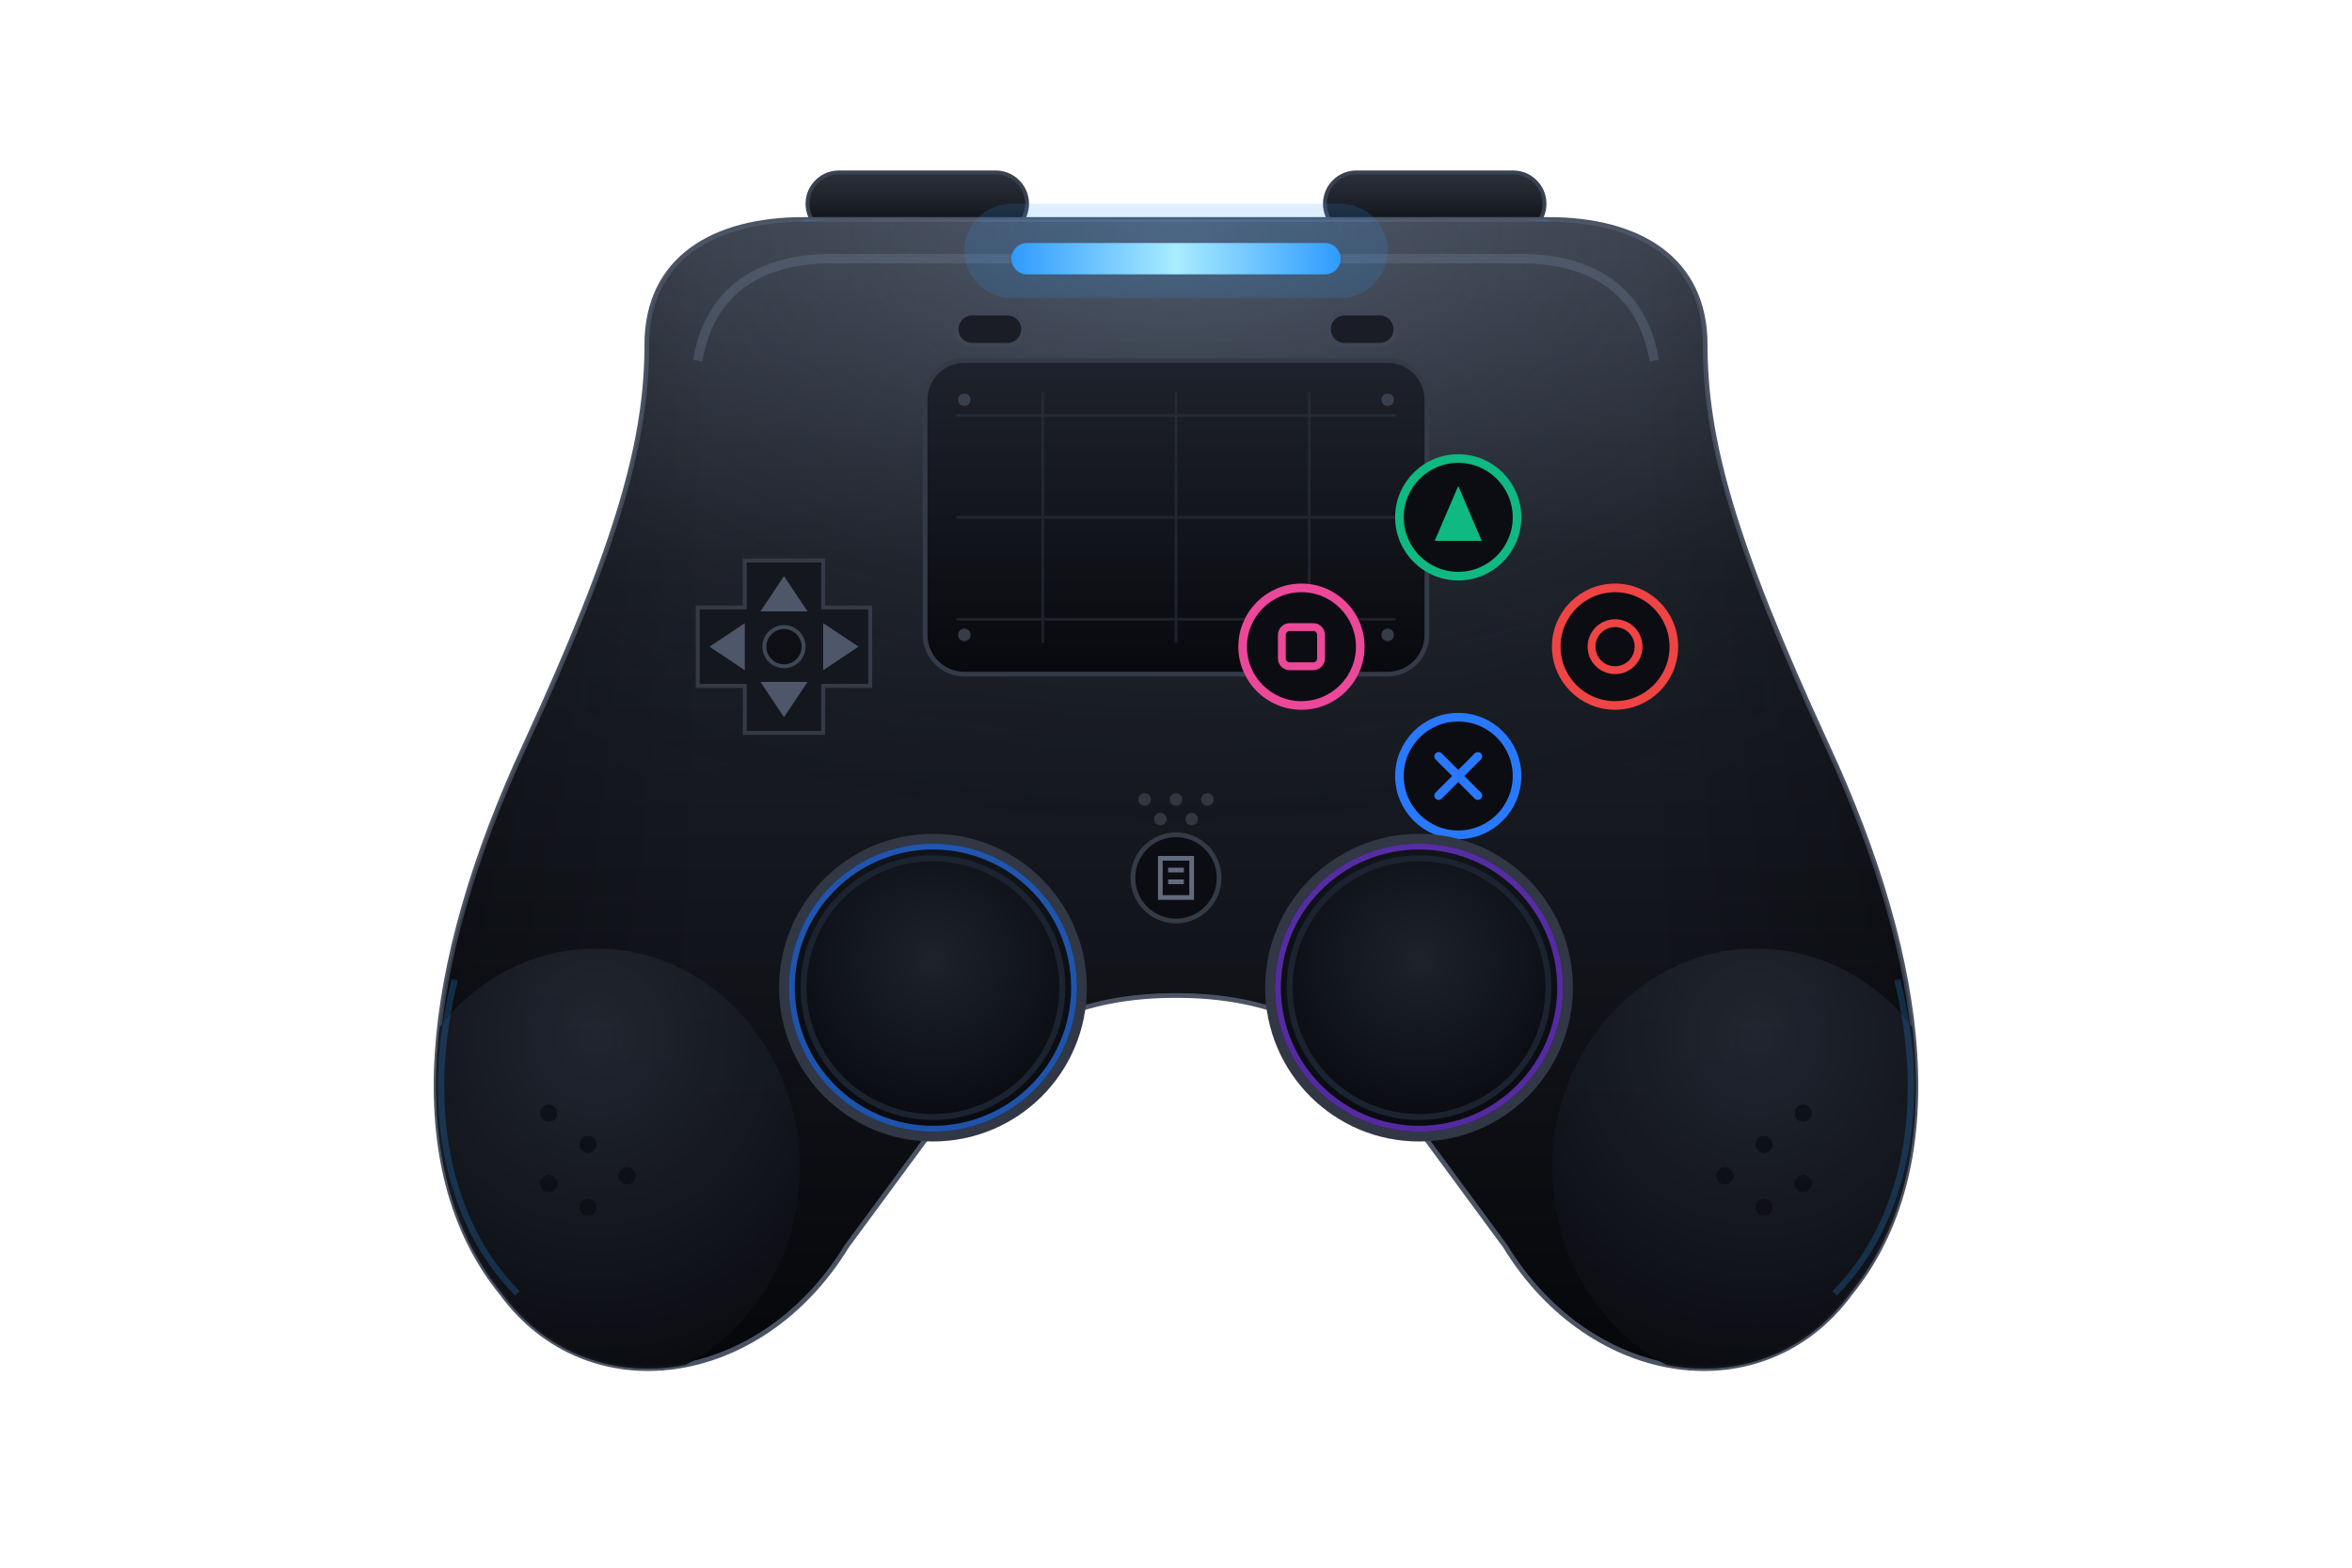
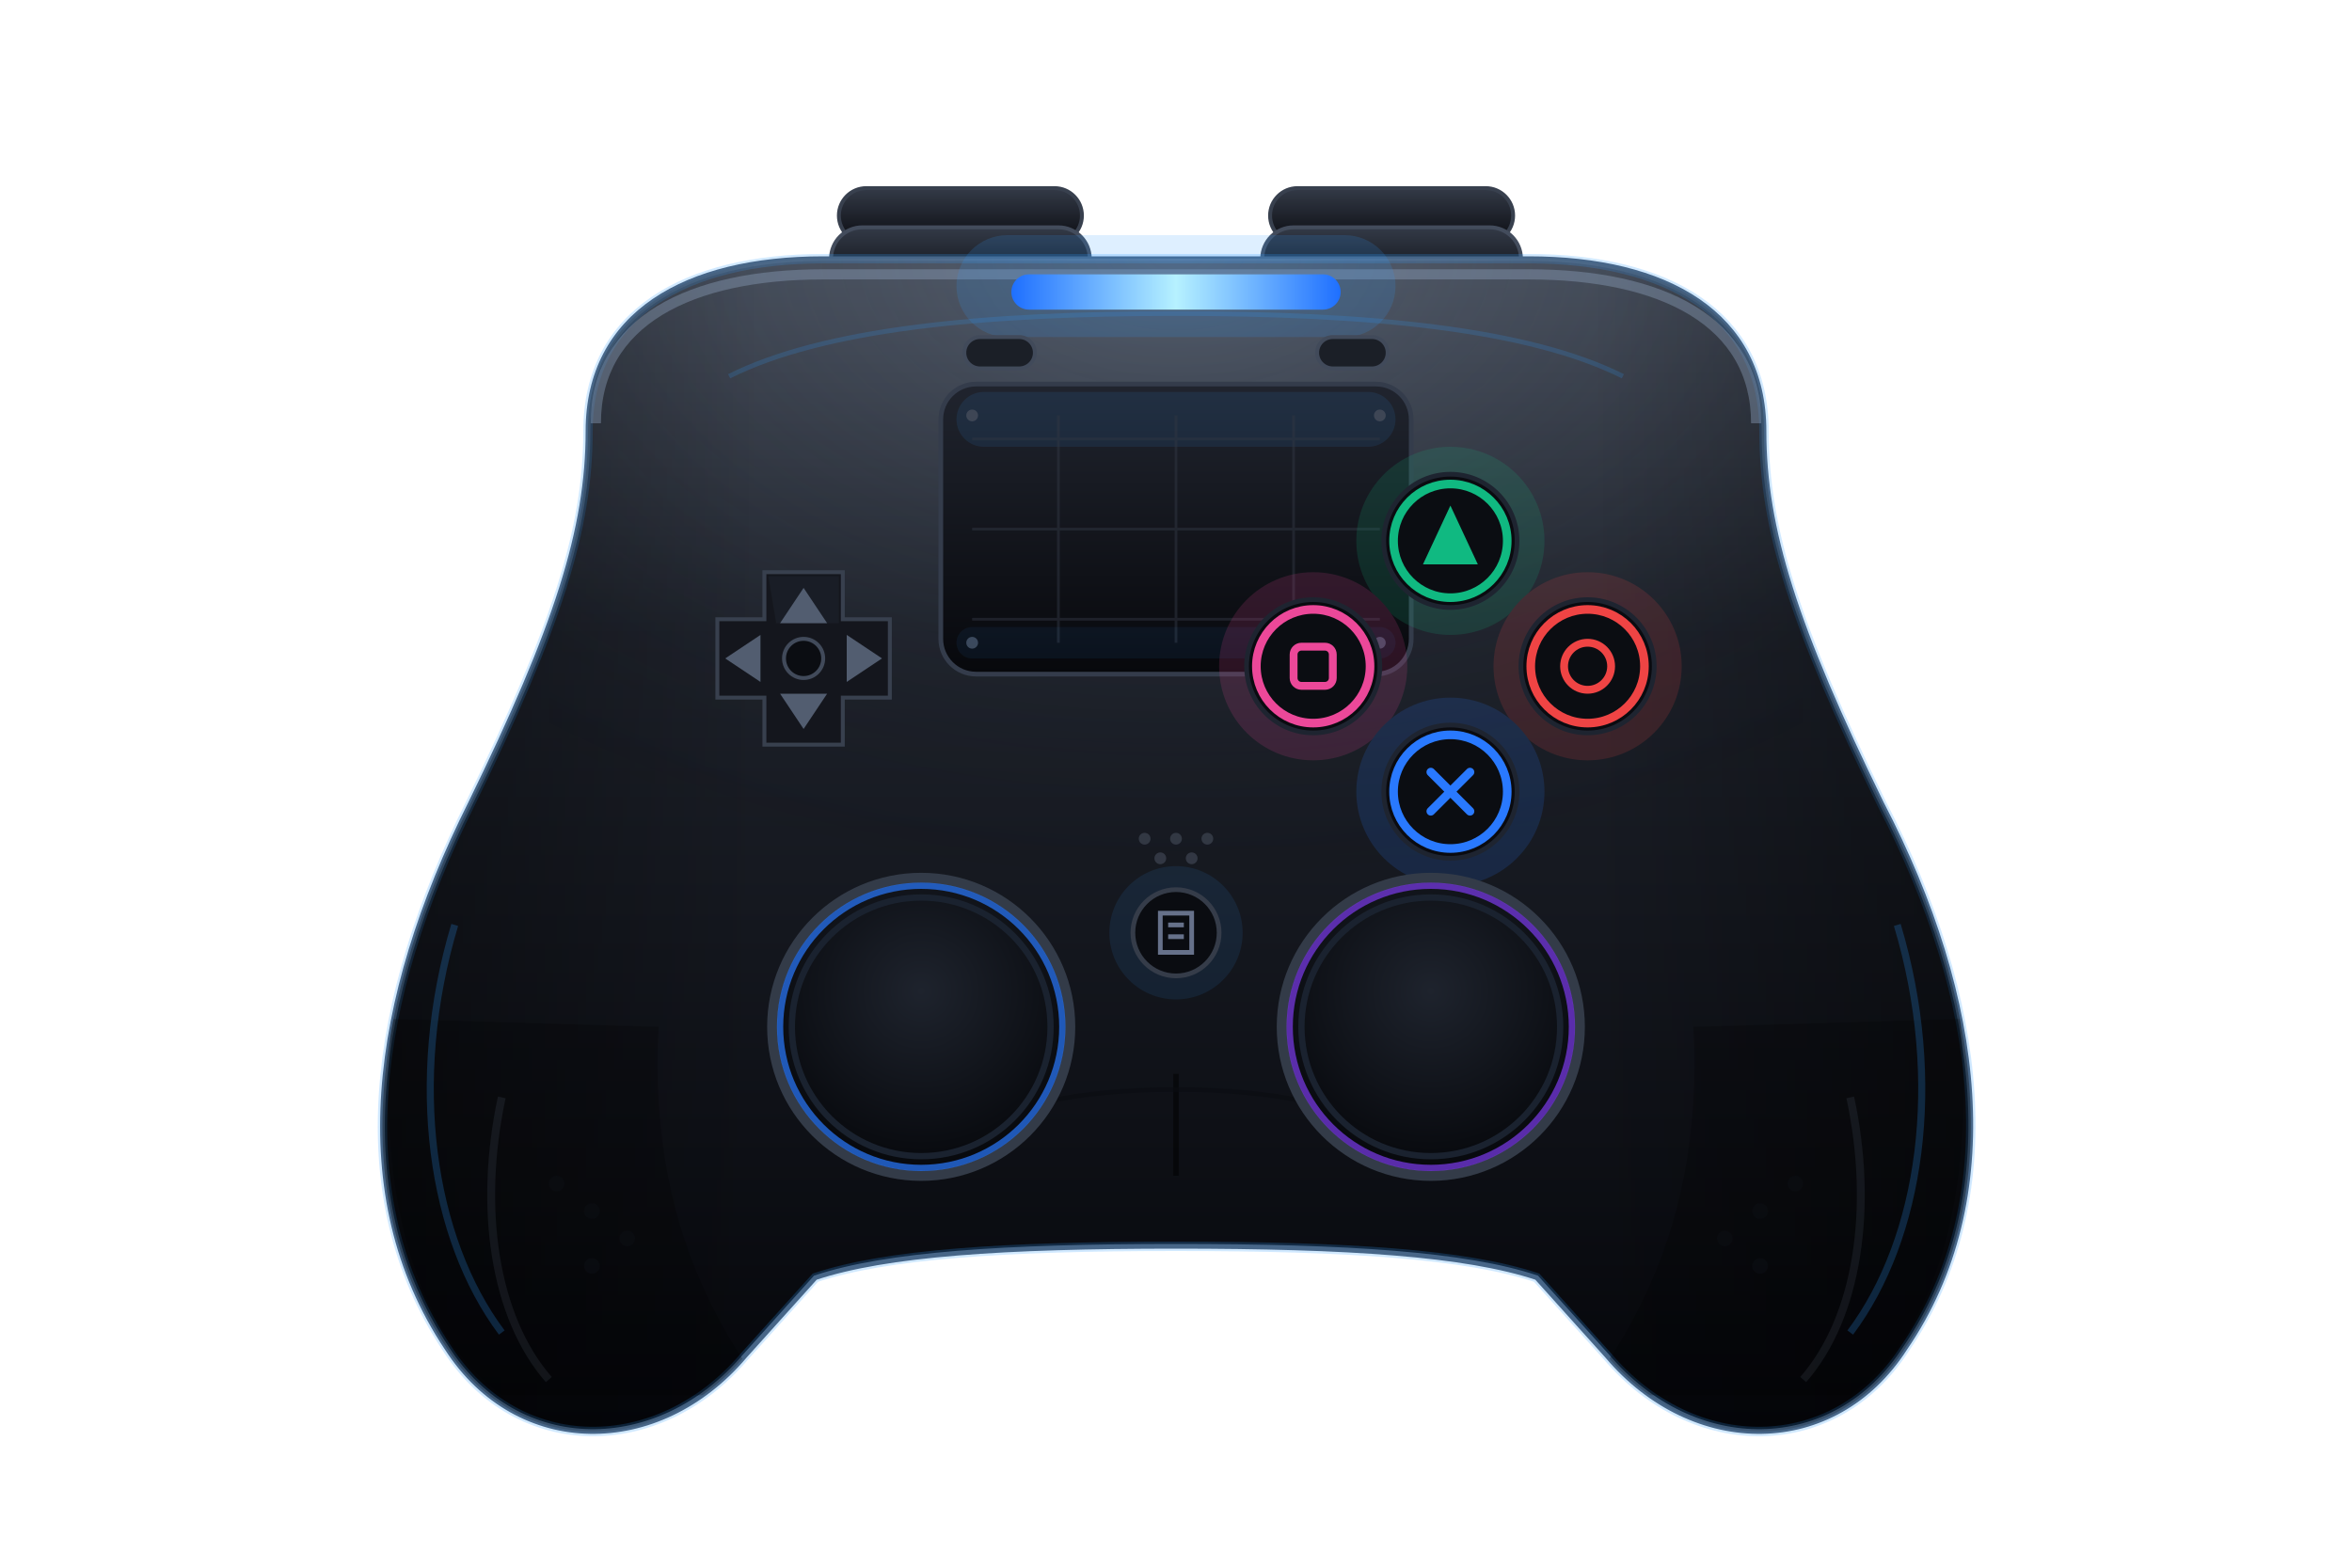
<svg xmlns="http://www.w3.org/2000/svg" viewBox="0 0 600 400" width="600" height="400">
  <defs>
    <linearGradient id="bodyGrad" x1="0" y1="0" x2="0" y2="1">
-       <stop offset="0" stop-color="#3a414d" />
-       <stop offset="0.3" stop-color="#1c2029" />
-       <stop offset="1" stop-color="#06070a" />
+       <stop offset="0" stop-color="#414855" />
+       <stop offset="0.32" stop-color="#1d212a" />
+       <stop offset="1" stop-color="#05060a" />
    </linearGradient>
-     <linearGradient id="bodyShade" x1="0" y1="0" x2="1" y2="0">
-       <stop offset="0" stop-color="#000000" stop-opacity="0.35" />
-       <stop offset="0.22" stop-color="#000000" stop-opacity="0" />
-       <stop offset="0.78" stop-color="#000000" stop-opacity="0" />
-       <stop offset="1" stop-color="#000000" stop-opacity="0.35" />
+     <linearGradient id="sideShade" x1="0" y1="0" x2="1" y2="0">
+       <stop offset="0" stop-color="#000000" stop-opacity="0.4" />
+       <stop offset="0.25" stop-color="#000000" stop-opacity="0" />
+       <stop offset="0.75" stop-color="#000000" stop-opacity="0" />
+       <stop offset="1" stop-color="#000000" stop-opacity="0.4" />
    </linearGradient>
-     <radialGradient id="topLight" cx="0.5" cy="0.05" r="0.9">
-       <stop offset="0" stop-color="#8fa3bf" stop-opacity="0.28" />
+     <radialGradient id="topSheen" cx="0.5" cy="0.02" r="0.85">
+       <stop offset="0" stop-color="#a8bdd8" stop-opacity="0.22" />
      <stop offset="1" stop-color="#000000" stop-opacity="0" />
    </radialGradient>
-     <radialGradient id="gripGrad" cx="0.5" cy="0.2" r="0.95">
-       <stop offset="0" stop-color="#232833" />
-       <stop offset="1" stop-color="#05060a" />
+     <radialGradient id="gripGrad" cx="0.5" cy="0.18" r="0.95">
+       <stop offset="0" stop-color="#242a35" />
+       <stop offset="1" stop-color="#04050a" />
    </radialGradient>
    <linearGradient id="padGrad" x1="0" y1="0" x2="0" y2="1">
-       <stop offset="0" stop-color="#1e222c" />
-       <stop offset="1" stop-color="#08090d" />
+       <stop offset="0" stop-color="#20242e" />
+       <stop offset="1" stop-color="#07080c" />
    </linearGradient>
    <linearGradient id="lightGrad" x1="0" y1="0" x2="1" y2="0">
-       <stop offset="0" stop-color="#2f9bff" />
-       <stop offset="0.5" stop-color="#a8ecff" />
-       <stop offset="1" stop-color="#2f9bff" />
+       <stop offset="0" stop-color="#1e6fff" />
+       <stop offset="0.5" stop-color="#b6f1ff" />
+       <stop offset="1" stop-color="#1e6fff" />
    </linearGradient>
    <linearGradient id="shoulderGrad" x1="0" y1="0" x2="0" y2="1">
-       <stop offset="0" stop-color="#2c323d" />
-       <stop offset="1" stop-color="#0b0c11" />
+       <stop offset="0" stop-color="#333a47" />
+       <stop offset="1" stop-color="#0a0b10" />
    </linearGradient>
-     <radialGradient id="stickBase" cx="0.5" cy="0.4" r="0.7">
-       <stop offset="0" stop-color="#1d222b" />
-       <stop offset="1" stop-color="#04050a" />
+     <radialGradient id="stickBase" cx="0.5" cy="0.38" r="0.7">
+       <stop offset="0" stop-color="#1e232d" />
+       <stop offset="1" stop-color="#030407" />
    </radialGradient>
-     <path id="bodyPath" d="M165 88 C165 66 182 56 205 56 L395 56 C418 56 435 66 435 88              C435 112 442 138 466 190 C492 246 498 298 472 330              C450 360 406 354 384 318 L356 280              C342 262 324 254 300 254 C276 254 258 262 244 280              L216 318 C194 354 150 360 128 330              C102 298 108 246 134 190 C158 138 165 112 165 88 Z" />
+     <path id="bodyPath" d="M150 110 C150 80 175 66 210 66 L390 66 C425 66 450 80 450 110              C450 135 458 160 480 205 C506 255 512 306 486 344              C468 372 432 372 410 346 L392 326              C374 320 344 318 300 318 C256 318 226 320 208 326              L190 346 C168 372 132 372 114 344              C88 305 95 255 120 205 C142 160 150 135 150 110 Z" />
    <clipPath id="bodyClip">
      <use href="#bodyPath" />
    </clipPath>
  </defs>
-   <rect id="l2" x="206" y="44" width="56" height="16" rx="8" fill="url(#shoulderGrad)" stroke="#3a4150" stroke-width="1" />
-   <rect id="r2" x="338" y="44" width="56" height="16" rx="8" fill="url(#shoulderGrad)" stroke="#3a4150" stroke-width="1" />
-   <rect id="l1" x="204" y="60" width="62" height="18" rx="9" fill="url(#shoulderGrad)" stroke="#414a5a" stroke-width="1" />
-   <rect id="r1" x="334" y="60" width="62" height="18" rx="9" fill="url(#shoulderGrad)" stroke="#414a5a" stroke-width="1" />
-   <use href="#bodyPath" fill="url(#bodyGrad)" stroke="#4b5464" stroke-width="1.2" />
+   <rect id="l2" x="214" y="48" width="62" height="14" rx="7" fill="url(#shoulderGrad)" stroke="#38404e" stroke-width="1" />
+   <rect id="r2" x="324" y="48" width="62" height="14" rx="7" fill="url(#shoulderGrad)" stroke="#38404e" stroke-width="1" />
+   <rect id="l1" x="212" y="58" width="66" height="16" rx="8" fill="url(#shoulderGrad)" stroke="#434c5c" stroke-width="1" />
+   <rect id="r1" x="322" y="58" width="66" height="16" rx="8" fill="url(#shoulderGrad)" stroke="#434c5c" stroke-width="1" />
+   <use href="#bodyPath" fill="url(#bodyGrad)" stroke="#4e5767" stroke-width="1.2" />
+   <use href="#bodyPath" fill="none" stroke="#2f9bff" stroke-width="2.4" stroke-opacity="0.22" />
  <g clip-path="url(#bodyClip)">
-     <rect x="150" y="50" width="300" height="180" fill="url(#topLight)" />
-     <rect x="90" y="40" width="420" height="340" fill="url(#bodyShade)" />
-     <ellipse cx="152" cy="298" rx="52" ry="56" fill="url(#gripGrad)" opacity="0.9" />
-     <ellipse cx="448" cy="298" rx="52" ry="56" fill="url(#gripGrad)" opacity="0.9" />
-     <g fill="#0a0c11" opacity="0.75">
-       <circle cx="140" cy="284" r="2.2" />
-       <circle cx="150" cy="292" r="2.2" />
-       <circle cx="160" cy="300" r="2.2" />
-       <circle cx="150" cy="308" r="2.2" />
-       <circle cx="140" cy="302" r="2.2" />
-       <circle cx="460" cy="284" r="2.2" />
-       <circle cx="450" cy="292" r="2.2" />
-       <circle cx="440" cy="300" r="2.2" />
-       <circle cx="450" cy="308" r="2.2" />
-       <circle cx="460" cy="302" r="2.2" />
+     <rect x="140" y="60" width="320" height="200" fill="url(#topSheen)" />
+     <rect x="90" y="40" width="420" height="350" fill="url(#sideShade)" />
+     <path d="M100 260 C96 305 106 340 128 356 L196 356 C176 330 166 300 168 262 Z" fill="#000000" opacity="0.22" />
+     <path d="M500 260 C504 305 494 340 472 356 L404 356 C424 330 434 300 432 262 Z" fill="#000000" opacity="0.22" />
+     <g fill="#0a0c11" opacity="0.8">
+       <circle cx="142" cy="302" r="2" />
+       <circle cx="151" cy="309" r="2" />
+       <circle cx="160" cy="316" r="2" />
+       <circle cx="151" cy="323" r="2" />
+       <circle cx="458" cy="302" r="2" />
+       <circle cx="449" cy="309" r="2" />
+       <circle cx="440" cy="316" r="2" />
+       <circle cx="449" cy="323" r="2" />
    </g>
-     <path d="M178 92 C181 74 194 66 212 66 L388 66 C406 66 419 74 422 92" fill="none" stroke="#6d7c93" stroke-width="2.4" stroke-opacity="0.35" />
-     <path d="M116 250 C108 282 114 312 132 330" fill="none" stroke="#2f9bff" stroke-width="1.6" stroke-opacity="0.22" />
-     <path d="M484 250 C492 282 486 312 468 330" fill="none" stroke="#2f9bff" stroke-width="1.6" stroke-opacity="0.22" />
-     <path d="M205 56 C240 52 360 52 395 56" fill="none" stroke="#2f9bff" stroke-width="1.2" stroke-opacity="0.18" />
+     <path d="M300 274 V300" stroke="#000000" stroke-width="1.4" opacity="0.5" />
+     <path d="M240 292 C255 282 275 278 300 278 C325 278 345 282 360 292" fill="none" stroke="#0a0c11" stroke-width="1.2" opacity="0.6" />
+     <path d="M152 108 C152 82 176 70 210 70 L390 70 C424 70 448 82 448 108" fill="none" stroke="#8fa3bf" stroke-width="2.6" stroke-opacity="0.40" />
+     <path d="M186 96 C210 84 250 80 300 80 C350 80 390 84 414 96" fill="none" stroke="#2f9bff" stroke-width="1.2" stroke-opacity="0.18" />
+     <path d="M116 236 C104 276 110 316 128 340" fill="none" stroke="#2f9bff" stroke-width="1.8" stroke-opacity="0.22" />
+     <path d="M484 236 C496 276 490 316 472 340" fill="none" stroke="#2f9bff" stroke-width="1.8" stroke-opacity="0.22" />
+     <path d="M128 280 C122 308 126 336 140 352" fill="none" stroke="#8fa3bf" stroke-width="2" stroke-opacity="0.10" />
+     <path d="M472 280 C478 308 474 336 460 352" fill="none" stroke="#8fa3bf" stroke-width="2" stroke-opacity="0.10" />
  </g>
-   <rect id="lightbar-glow" x="246" y="52" width="108" height="24" rx="12" fill="#2f9bff" opacity="0.16" />
-   <rect id="lightbar" x="258" y="62" width="84" height="8" rx="4" fill="url(#lightGrad)" />
-   <rect id="touchpad" x="236" y="92" width="128" height="80" rx="10" fill="url(#padGrad)" stroke="#333a48" stroke-width="1.2" />
-   <g stroke="#2d3340" stroke-width="0.7" opacity="0.55">
-     <path d="M244 106 H356 M244 132 H356 M244 158 H356" />
-     <path d="M266 100 V164 M300 100 V164 M334 100 V164" />
+   <rect id="lightbar-glow" x="244" y="60" width="112" height="26" rx="13" fill="#2f9bff" opacity="0.16" />
+   <rect id="lightbar" x="258" y="70" width="84" height="9" rx="4.5" fill="url(#lightGrad)" />
+   <rect id="touchpad" x="240" y="98" width="120" height="74" rx="9" fill="url(#padGrad)" stroke="#343c4b" stroke-width="1.2" />
+   <rect x="244" y="100" width="112" height="14" rx="7" fill="#2f9bff" opacity="0.10" />
+   <g stroke="#2f3542" stroke-width="0.7" opacity="0.5">
+     <path d="M248 112 H352 M248 135 H352 M248 158 H352" />
+     <path d="M270 106 V164 M300 106 V164 M330 106 V164" />
  </g>
-   <g fill="#3d4453" opacity="0.85">
-     <circle cx="246" cy="102" r="1.6" />
-     <circle cx="354" cy="102" r="1.6" />
-     <circle cx="246" cy="162" r="1.6" />
-     <circle cx="354" cy="162" r="1.6" />
+   <g fill="#414958" opacity="0.9">
+     <circle cx="248" cy="106" r="1.5" />
+     <circle cx="352" cy="106" r="1.5" />
+     <circle cx="248" cy="164" r="1.5" />
+     <circle cx="352" cy="164" r="1.5" />
  </g>
-   <rect id="button-share" x="244" y="80" width="17" height="8" rx="4" fill="#1a1d25" stroke="#3f4757" stroke-width="1" />
-   <rect id="button-options" x="339" y="80" width="17" height="8" rx="4" fill="#1a1d25" stroke="#3f4757" stroke-width="1" />
-   <path d="M190 143 H210 V155 H222 V175 H210 V187 H190 V175 H178 V155 H190 Z" fill="#15171e" stroke="#343b47" stroke-width="1" />
-   <path id="dpad-up" d="M200 147 L206 156 H194 Z" fill="#4d5769" />
-   <path id="dpad-down" d="M200 183 L194 174 H206 Z" fill="#4d5769" />
-   <path id="dpad-left" d="M181 165 L190 159 V171 Z" fill="#4d5769" />
-   <path id="dpad-right" d="M219 165 L210 159 V171 Z" fill="#4d5769" />
-   <circle cx="200" cy="165" r="5" fill="#0d0f15" stroke="#3f4757" stroke-width="1" />
+   <rect x="244" y="160" width="112" height="8" rx="4" fill="#2f9bff" opacity="0.07" />
+   <rect id="button-share" x="246" y="86" width="18" height="8" rx="4" fill="#1b1f27" stroke="#414a5a" stroke-width="1" />
+   <rect id="button-options" x="336" y="86" width="18" height="8" rx="4" fill="#1b1f27" stroke="#414a5a" stroke-width="1" />
+   <path d="M195 146 H215 V158 H227 V178 H215 V190 H195 V178 H183 V158 H195 Z" fill="#14161d" stroke="#38404e" stroke-width="1" />
+   <path d="M196 147 H214 V159 H198 Z" fill="#1d222b" opacity="0.6" />
+   <path id="dpad-up" d="M205 150 L211 159 H199 Z" fill="#525d70" />
+   <path id="dpad-down" d="M205 186 L199 177 H211 Z" fill="#525d70" />
+   <path id="dpad-left" d="M185 168 L194 162 V174 Z" fill="#525d70" />
+   <path id="dpad-right" d="M225 168 L216 162 V174 Z" fill="#525d70" />
+   <circle cx="205" cy="168" r="5" fill="#0b0d12" stroke="#414a5a" stroke-width="1" />
+   <g opacity="0.16">
+     <circle cx="370" cy="138" r="24" fill="#10B981" />
+     <circle cx="405" cy="170" r="24" fill="#EF4444" />
+     <circle cx="335" cy="170" r="24" fill="#EC4899" />
+     <circle cx="370" cy="202" r="24" fill="#2979FF" />
+   </g>
  <g id="button-triangle">
-     <circle cx="372" cy="132" r="15" fill="#0b0d12" stroke="#10B981" stroke-width="2.2" />
-     <path d="M372 124 L378 138 H366 Z" fill="#10B981" />
+     <circle cx="370" cy="138" r="17" fill="#0a0b10" stroke="#1e2430" stroke-width="1.2" />
+     <circle cx="370" cy="138" r="14.5" fill="#0b0d12" stroke="#10B981" stroke-width="2.2" />
+     <path d="M370 129 L377 144 H363 Z" fill="#10B981" />
  </g>
  <g id="button-circle">
-     <circle cx="412" cy="165" r="15" fill="#0b0d12" stroke="#EF4444" stroke-width="2.2" />
-     <circle cx="412" cy="165" r="6" fill="none" stroke="#EF4444" stroke-width="2" />
+     <circle cx="405" cy="170" r="17" fill="#0a0b10" stroke="#1e2430" stroke-width="1.2" />
+     <circle cx="405" cy="170" r="14.5" fill="#0b0d12" stroke="#EF4444" stroke-width="2.2" />
+     <circle cx="405" cy="170" r="6" fill="none" stroke="#EF4444" stroke-width="2" />
  </g>
  <g id="button-square">
-     <circle cx="332" cy="165" r="15" fill="#0b0d12" stroke="#EC4899" stroke-width="2.2" />
-     <rect x="327" y="160" width="10" height="10" rx="2" fill="none" stroke="#EC4899" stroke-width="2" />
+     <circle cx="335" cy="170" r="17" fill="#0a0b10" stroke="#1e2430" stroke-width="1.2" />
+     <circle cx="335" cy="170" r="14.5" fill="#0b0d12" stroke="#EC4899" stroke-width="2.2" />
+     <rect x="330" y="165" width="10" height="10" rx="2" fill="none" stroke="#EC4899" stroke-width="2" />
  </g>
  <g id="button-cross">
-     <circle cx="372" cy="198" r="15" fill="#0b0d12" stroke="#2979FF" stroke-width="2.2" />
-     <path d="M367 193 L377 203 M377 193 L367 203" stroke="#2979FF" stroke-width="2.2" stroke-linecap="round" />
+     <circle cx="370" cy="202" r="17" fill="#0a0b10" stroke="#1e2430" stroke-width="1.2" />
+     <circle cx="370" cy="202" r="14.5" fill="#0b0d12" stroke="#2979FF" stroke-width="2.2" />
+     <path d="M365 197 L375 207 M375 197 L365 207" stroke="#2979FF" stroke-width="2.2" stroke-linecap="round" />
  </g>
-   <g fill="#343a45" opacity="0.9">
-     <circle cx="292" cy="204" r="1.6" />
-     <circle cx="300" cy="204" r="1.6" />
-     <circle cx="308" cy="204" r="1.6" />
-     <circle cx="296" cy="209" r="1.6" />
-     <circle cx="304" cy="209" r="1.6" />
+   <g fill="#353b47" opacity="0.9">
+     <circle cx="292" cy="214" r="1.5" />
+     <circle cx="300" cy="214" r="1.5" />
+     <circle cx="308" cy="214" r="1.5" />
+     <circle cx="296" cy="219" r="1.5" />
+     <circle cx="304" cy="219" r="1.5" />
  </g>
-   <circle id="button-ps" cx="300" cy="224" r="11" fill="#0b0d12" stroke="#343b47" stroke-width="1.2" />
-   <path d="M296 219 h8 v10 h-8 z M298 222 h4 M298 225 h4" fill="none" stroke="#616b7d" stroke-width="1.2" />
+   <circle cx="300" cy="238" r="17" fill="#2f9bff" opacity="0.10" />
+   <circle id="button-ps" cx="300" cy="238" r="11" fill="#0a0c11" stroke="#353c49" stroke-width="1.2" />
+   <path d="M296 233 h8 v10 h-8 z M298 236 h4 M298 239 h4" fill="none" stroke="#66718a" stroke-width="1.2" />
  <g id="left-analog">
-     <circle cx="238" cy="252" r="38" fill="url(#stickBase)" stroke="#313744" stroke-width="2.5" />
-     <circle cx="238" cy="252" r="33" fill="none" stroke="#1b2330" stroke-width="1.5" />
-     <circle cx="238" cy="252" r="36" fill="none" stroke="#2979FF" stroke-width="1.5" opacity="0.65" />
+     <circle cx="235" cy="262" r="38" fill="url(#stickBase)" stroke="#333b48" stroke-width="2.6" />
+     <circle cx="235" cy="262" r="33" fill="none" stroke="#1a222f" stroke-width="1.6" />
+     <circle cx="235" cy="262" r="36" fill="none" stroke="#2979FF" stroke-width="1.6" opacity="0.7" />
  </g>
  <g id="right-analog">
-     <circle cx="362" cy="252" r="38" fill="url(#stickBase)" stroke="#313744" stroke-width="2.5" />
-     <circle cx="362" cy="252" r="33" fill="none" stroke="#1b2330" stroke-width="1.5" />
-     <circle cx="362" cy="252" r="36" fill="none" stroke="#7C3AED" stroke-width="1.5" opacity="0.65" />
+     <circle cx="365" cy="262" r="38" fill="url(#stickBase)" stroke="#333b48" stroke-width="2.6" />
+     <circle cx="365" cy="262" r="33" fill="none" stroke="#1a222f" stroke-width="1.6" />
+     <circle cx="365" cy="262" r="36" fill="none" stroke="#7C3AED" stroke-width="1.6" opacity="0.7" />
  </g>
</svg>
